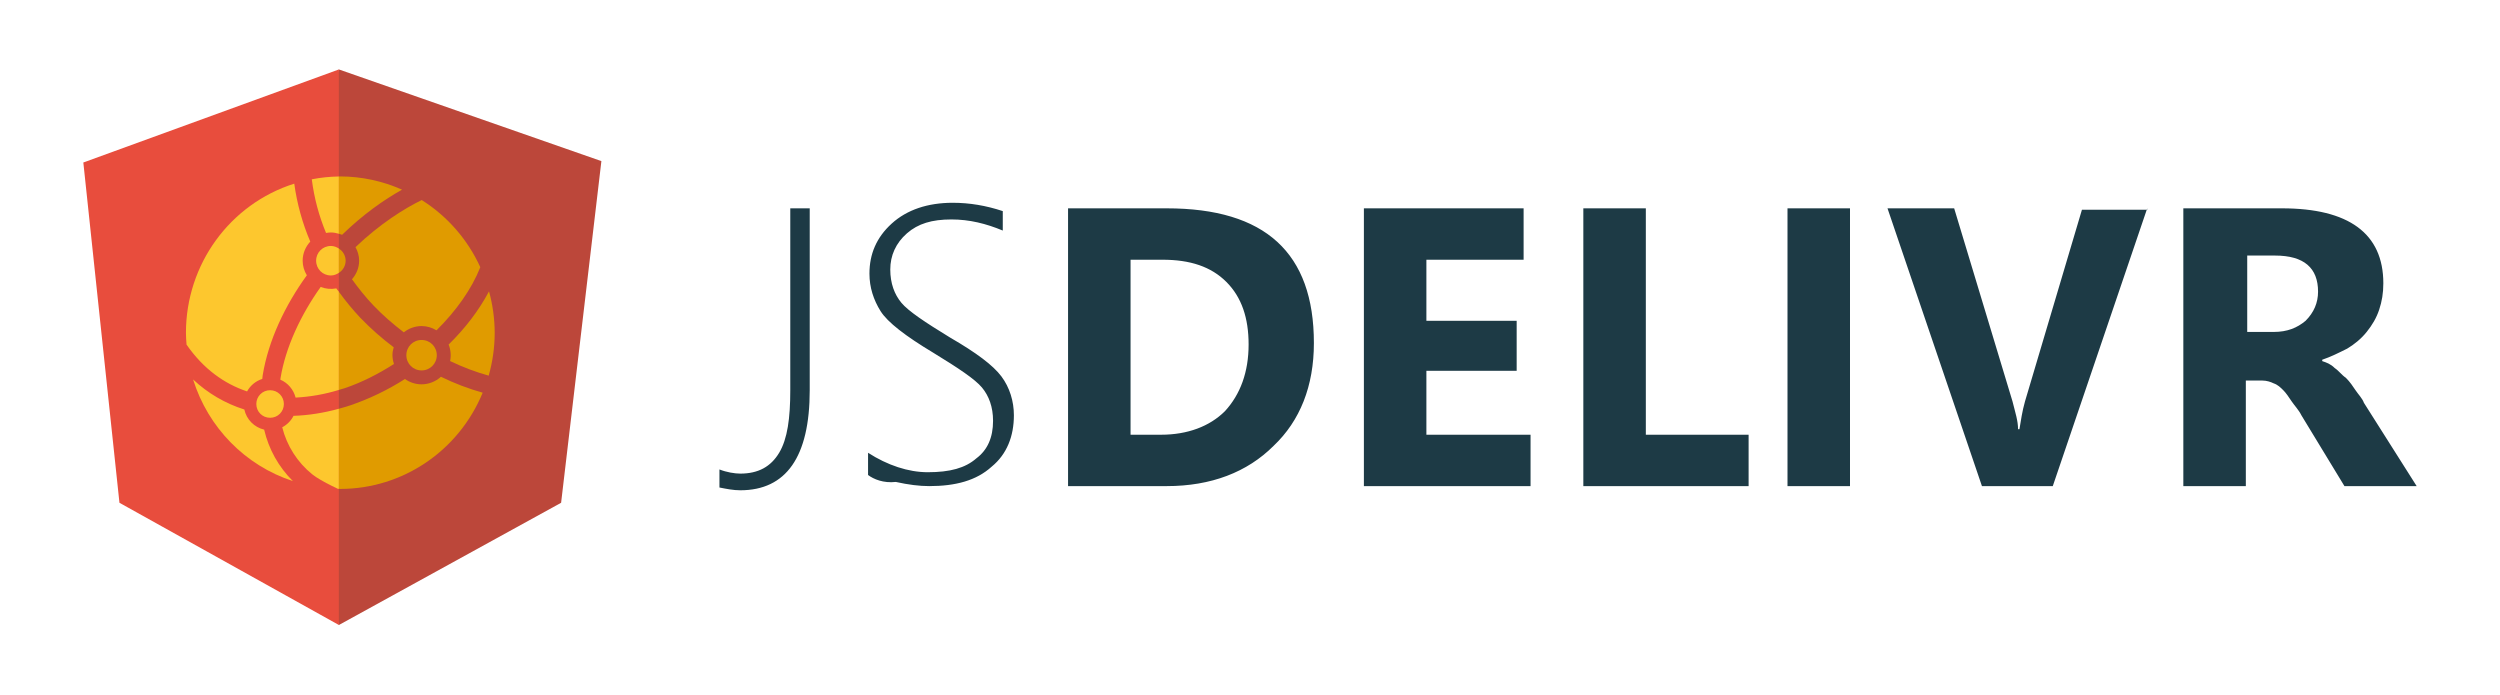
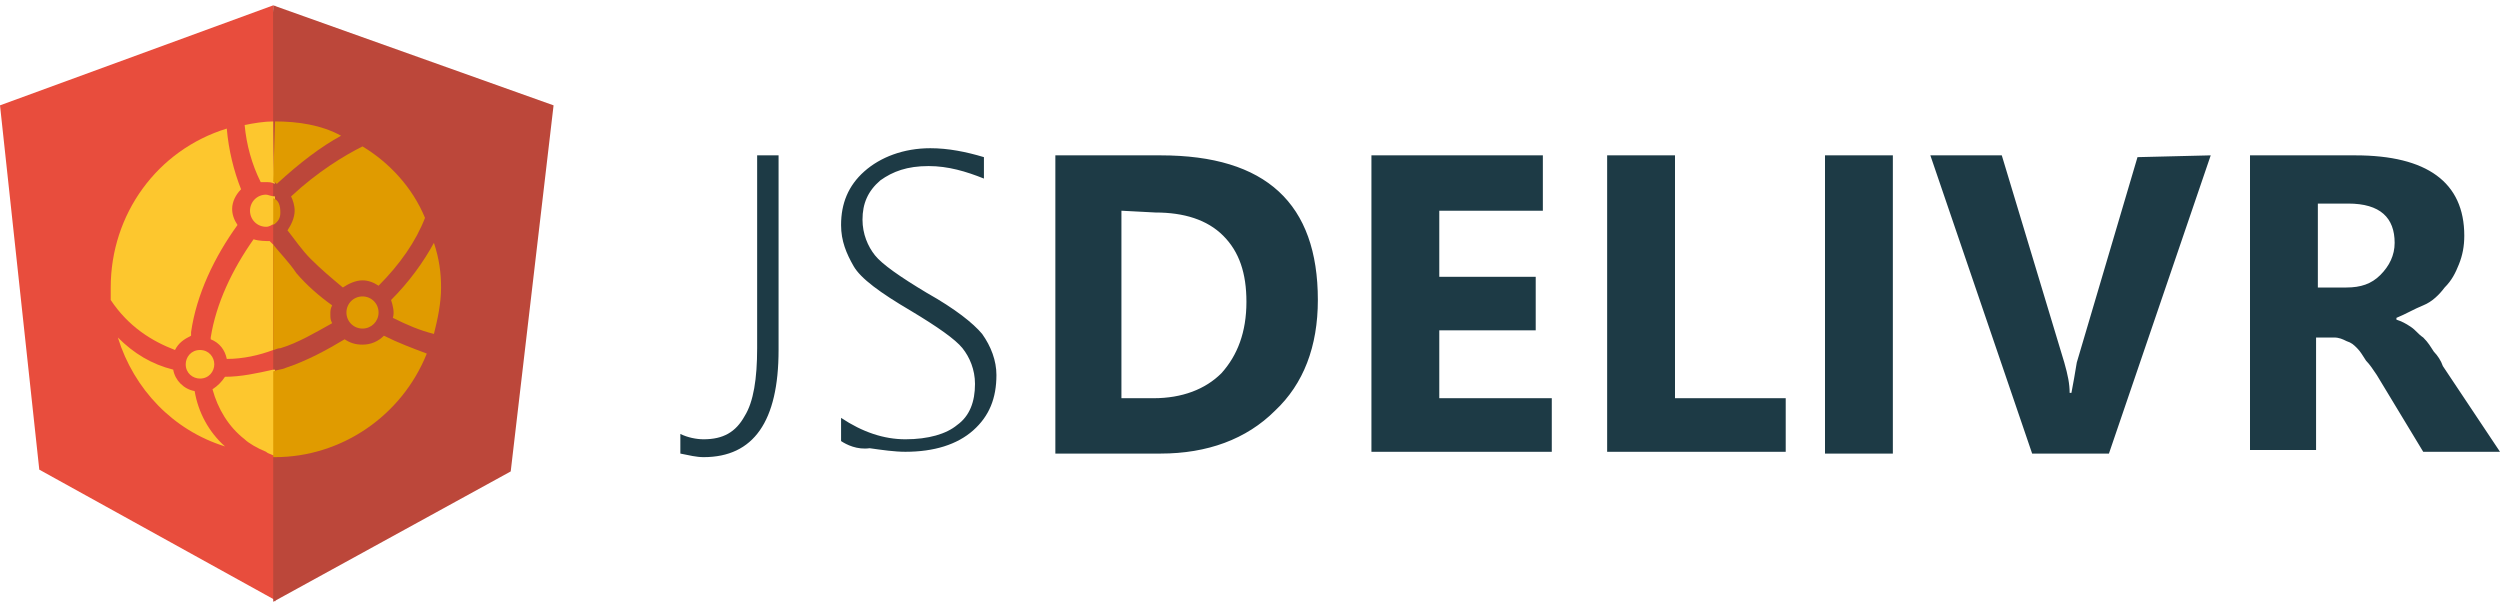
- <svg xmlns="http://www.w3.org/2000/svg" viewBox="0 0 180 50">
-   <path fill="#1d3a45" d="M58.3 28.1c0 4.8-1.7 7.2-5 7.2-.5 0-1-.1-1.5-.2v-1.3c.5.2 1.1.3 1.5.3 1.3 0 2.2-.5 2.8-1.5s.8-2.5.8-4.5V15h1.4zM62.5 34.2v-1.6c1.4.9 2.9 1.4 4.3 1.4 1.6 0 2.7-.3 3.5-1 .8-.6 1.2-1.5 1.2-2.7 0-1-.3-1.8-.8-2.4s-1.7-1.4-3.5-2.5c-2-1.2-3.3-2.2-3.8-3s-.8-1.7-.8-2.7c0-1.4.5-2.6 1.6-3.6s2.6-1.5 4.4-1.5c1.2 0 2.4.2 3.6.6v1.4c-1.2-.5-2.4-.8-3.7-.8-1.4 0-2.4.3-3.2 1s-1.2 1.6-1.2 2.6.3 1.8.8 2.4 1.7 1.4 3.5 2.5c1.9 1.1 3.1 2 3.7 2.8s.9 1.8.9 2.8c0 1.5-.5 2.8-1.6 3.7-1.1 1-2.6 1.4-4.5 1.4-.7 0-1.5-.1-2.4-.3-.9.1-1.6-.2-2-.5zM76.9 35V15H84c7.1 0 10.6 3.2 10.6 9.7 0 3.1-1 5.6-2.9 7.4C89.8 34 87.2 35 84 35zm4.5-16.3v12.6h2.2c1.9 0 3.5-.6 4.6-1.7 1.1-1.2 1.7-2.8 1.7-4.8 0-1.9-.5-3.4-1.6-4.5s-2.6-1.6-4.6-1.6zM110.2 35h-12V15h11.5v3.7h-7v4.4h6.5v3.6h-6.5v4.6h7.5zM125.9 35H114V15h4.5v16.3h7.4zM133.2 15v20h-4.5V15zM154.6 15l-6.8 20h-5.1l-6.8-20h4.8l4.2 13.9c.2.8.4 1.4.4 2h.1c.1-.6.2-1.3.4-2l4.1-13.8h4.7zM174 35h-5.2l-3.1-5.1c-.2-.4-.5-.7-.7-1s-.4-.6-.6-.8-.4-.4-.7-.5c-.2-.1-.5-.2-.8-.2h-1.2V35h-4.5V15h7.1c4.8 0 7.3 1.8 7.3 5.4 0 .7-.1 1.3-.3 1.9s-.5 1.1-.9 1.6-.9.9-1.4 1.2c-.6.3-1.2.6-1.8.8v.1c.3.1.6.2.9.5.3.2.5.5.8.7.3.3.5.6.7.9s.5.6.6.9zm-12.2-16.6v5.5h1.9c1 0 1.7-.3 2.3-.8.6-.6.9-1.3.9-2.1 0-1.7-1-2.6-3.1-2.6z" />
-   <path fill="#bc473a" d="M28.3 31.6V18.2L24.4 5l-3.7 13.2V31.6L24.4 45z" />
-   <path fill="#e84d3d" d="M24.4 5L6 11.7l2.6 24.5L24.4 45" />
-   <path fill="#bc473a" d="M24.4 45l16-8.8 2.9-24.6L24.4 5" />
-   <g stroke-width="1.24">
-     <path fill="#fdc72e" paint-order="stroke fill markers" d="M24.4 12.707a11.114 11.25 0 0 0-1.951.203c.17 1.348.518 2.642 1.027 3.863.114-.02.229-.035.348-.035.201 0 .392.038.576.094v-4.125zm-3.213.516a11.114 11.25 0 0 0-7.799 10.73 11.114 11.25 0 0 0 .043.859c1.218 1.756 2.712 2.815 4.358 3.37.235-.427.624-.75 1.095-.9.011-.092.016-.184.032-.277.414-2.512 1.614-5.027 3.177-7.185a2.003 2.003 0 0 1-.302-1.049c0-.53.212-1.012.548-1.375a16.272 16.272 0 0 1-1.152-4.174zm2.637 4.486c-.593 0-1.063.47-1.063 1.062 0 .593.47 1.063 1.063 1.063.218 0 .408-.08.576-.19v-1.746a1.04 1.04 0 0 0-.576-.19zm-.735 2.951c-1.432 2.007-2.524 4.336-2.89 6.557-.007.04-.008.08-.014.12.542.231.95.71 1.098 1.29a12.892 12.892 0 0 0 3.117-.553V21.01c-.061-.084-.127-.162-.187-.246a2.008 2.008 0 0 1-1.123-.104zm-9.187 6.66a11.114 11.25 0 0 0 7.185 7.319 7.67 7.67 0 0 1-2.068-3.705 1.91 1.91 0 0 1-1.428-1.45 9.602 9.602 0 0 1-3.69-2.164zm5.545.776a.985.985 0 0 0-.992.992c0 .554.438.992.992.992.553 0 .992-.438.992-.992s-.439-.992-.992-.992zM24.4 29.43c-1.08.297-2.176.475-3.266.51-.18.353-.463.64-.814.824a6.327 6.327 0 0 0 2.158 3.384c.299.247.89.576 1.41.834.164.082.298.145.442.213a11.114 11.25 0 0 0 .07.002V29.43z" />
-     <path fill="#e09b00" paint-order="stroke fill markers" d="M24.504 12.703a11.114 11.25 0 0 0-.104.004v4.125c.077.023.156.042.229.074 1.52-1.474 3.034-2.536 4.318-3.25a11.114 11.25 0 0 0-4.443-.953zm5.861 1.701c-1.252.607-3.007 1.71-4.77 3.39.163.292.263.623.263.977 0 .513-.2.978-.516 1.336.474.656.98 1.289 1.535 1.873.68.717 1.426 1.356 2.197 1.948a2.072 2.072 0 0 1 1.28-.452c.393 0 .758.116 1.074.307 1.406-1.391 2.525-2.956 3.154-4.545a11.114 11.25 0 0 0-4.217-4.834zm-5.964 3.494v1.746a1.04 1.04 0 0 0 .486-.873 1.04 1.04 0 0 0-.487-.873zm10.809 3.078c-.726 1.37-1.72 2.668-2.909 3.832a2.071 2.071 0 0 1 .108 1.188c.922.445 1.855.794 2.777 1.05a11.114 11.25 0 0 0 .432-3.093 11.114 11.25 0 0 0-.409-2.977zm-10.81.034v7.064c.146-.044.291-.082.436-.13 1.224-.416 2.41-1.023 3.53-1.737a2.06 2.06 0 0 1-.11-.633c0-.198.037-.388.09-.57a20.171 20.171 0 0 1-2.41-2.13A19.063 19.063 0 0 1 24.4 21.01zm5.954 3.468c-.612 0-1.096.485-1.096 1.096 0 .611.484 1.096 1.096 1.096.61 0 1.095-.485 1.095-1.096 0-.611-.484-1.096-1.095-1.096zm1.394 2.649a2.08 2.08 0 0 1-1.394.545c-.445 0-.857-.144-1.198-.383a18.471 18.471 0 0 1-3.902 1.885c-.282.096-.568.177-.854.256v5.767a11.114 11.25 0 0 0 .104.006 11.114 11.25 0 0 0 10.248-6.928 17.984 17.984 0 0 1-3.004-1.148z" />
-   </g>
+ <svg xmlns="http://www.w3.org/2000/svg" viewBox="0 0 140 34" width="140" height="34">
+   <style type="text/css">
+ 		.st0{fill:#1D3A45;}
+ 		.st1{fill:#BC473A;}
+ 		.st2{fill:#E84D3D;}
+ 		.st3{fill:#FDC72E;}
+ 		.st4{fill:#E09B00;}
+ 	</style>
+   <path class="st0" d="m43.6 19.6c0 4-1.4 6-4.2 6-0.4 0-0.8-0.1-1.3-0.2v-1.1c0.4 0.2 0.9 0.3 1.3 0.3 1.1 0 1.8-0.4 2.3-1.3 0.5-0.8 0.7-2.1 0.7-3.8v-10.8h1.2v10.9zm3.5 5.1v-1.3c1.2 0.8 2.4 1.2 3.6 1.2 1.3 0 2.3-0.3 2.9-0.8 0.7-0.5 1-1.3 1-2.3 0-0.8-0.3-1.5-0.7-2s-1.4-1.2-2.9-2.1c-1.7-1-2.8-1.8-3.2-2.5s-0.7-1.4-0.7-2.3c0-1.2 0.4-2.2 1.3-3s2.2-1.3 3.7-1.3c1 0 2 0.2 3 0.5v1.2c-1-0.4-2-0.7-3.1-0.7-1.2 0-2 0.3-2.7 0.8-0.7 0.6-1 1.3-1 2.2 0 0.8 0.3 1.5 0.7 2s1.4 1.2 2.9 2.1c1.6 0.9 2.6 1.7 3.1 2.3 0.5 0.7 0.8 1.5 0.8 2.3 0 1.3-0.4 2.3-1.3 3.1s-2.2 1.2-3.8 1.2c-0.6 0-1.3-0.1-2-0.2-0.7 0.1-1.3-0.2-1.6-0.4zm12 0.6v-16.6h5.9c5.9 0 8.8 2.7 8.8 8.1 0 2.6-0.8 4.7-2.4 6.2-1.6 1.6-3.8 2.4-6.4 2.4h-5.9zm3.7-13.5v10.5h1.8c1.6 0 2.9-0.5 3.8-1.4 0.9-1 1.4-2.3 1.4-4 0-1.6-0.4-2.8-1.3-3.7s-2.2-1.3-3.8-1.3l-1.9-0.1zm24 13.5h-10v-16.6h9.6v3.1h-5.8v3.7h5.4v3h-5.4v3.8h6.3v3zm13.1 0h-9.9v-16.6h3.8v13.6h6.2v3zm6.1-16.6v16.7h-3.8v-16.7h3.8zm17.8 0l-5.7 16.7h-4.3l-5.7-16.7h4l3.5 11.6c0.2 0.7 0.3 1.2 0.3 1.7h0.1c0.1-0.5 0.2-1.1 0.3-1.7l3.4-11.5 4.1-0.1zm16.2 16.6h-4.3l-2.6-4.3c-0.2-0.3-0.4-0.6-0.6-0.8-0.2-0.3-0.3-0.5-0.5-0.7s-0.3-0.3-0.6-0.4c-0.2-0.1-0.4-0.2-0.7-0.2h-1v6.3h-3.7v-16.5h5.9c4 0 6.1 1.5 6.1 4.5 0 0.6-0.1 1.1-0.3 1.6s-0.4 0.9-0.8 1.3c-0.3 0.4-0.7 0.8-1.2 1s-1 0.5-1.5 0.7v0.1c0.3 0.1 0.5 0.2 0.8 0.4s0.4 0.4 0.7 0.6c0.3 0.3 0.4 0.5 0.6 0.8 0.2 0.2 0.4 0.5 0.5 0.8l3.2 4.8zm-10.2-13.8v4.6h1.6c0.8 0 1.4-0.2 1.9-0.7s0.8-1.1 0.8-1.8c0-1.4-0.8-2.2-2.6-2.2h-1.7z" />
+   <path class="st1" d="m18.6 22.5v-11.2l-3.2-11-3.1 11v11.2l3.1 11.2 3.2-11.2z" />
+   <path class="st2" d="m15.3 0.3l-15.3 5.6 2.2 20.4 13.2 7.3" />
+   <path class="st1" d="m15.3 33.7l13.3-7.3 2.4-20.5-15.7-5.6" />
+   <path class="st3" d="m15.3 6.8c-0.5 0-1.1 0.1-1.6 0.2 0.1 1.1 0.4 2.2 0.9 3.2h0.3c0.2 0 0.3 0 0.5 0.1-0.1-0.1-0.1-3.5-0.1-3.5zm-2.6 0.4c-3.9 1.2-6.5 4.8-6.5 8.9v0.7c1 1.5 2.3 2.3 3.6 2.8 0.2-0.4 0.5-0.6 0.9-0.8v-0.2c0.3-2.1 1.3-4.2 2.6-6-0.2-0.3-0.3-0.6-0.3-0.9 0-0.4 0.2-0.8 0.5-1.1-0.4-1-0.7-2.2-0.8-3.4zm2.2 3.7c-0.5 0-0.9 0.4-0.9 0.9s0.4 0.9 0.9 0.9c0.2 0 0.3-0.1 0.5-0.2v-1.5c-0.2 0-0.4-0.1-0.5-0.1zm-0.7 2.5c-1.2 1.7-2.1 3.6-2.4 5.5v0.1c0.5 0.2 0.8 0.6 0.9 1.1 0.9 0 1.8-0.2 2.6-0.5v-5.9l-0.2-0.2c-0.2 0-0.6 0-0.9-0.1zm-7.6 5.5c0.9 2.9 3.1 5.2 6 6.1-0.9-0.8-1.5-1.9-1.7-3.1-0.6-0.1-1.1-0.6-1.2-1.2-1.2-0.3-2.2-0.9-3.1-1.8zm4.6 0.7c-0.5 0-0.8 0.4-0.8 0.8 0 0.5 0.4 0.8 0.8 0.8 0.5 0 0.8-0.4 0.8-0.8s-0.3-0.8-0.8-0.8zm4.1 1.1c-0.9 0.2-1.8 0.4-2.7 0.4-0.2 0.3-0.4 0.5-0.7 0.7 0.3 1.1 0.9 2.1 1.8 2.8 0.2 0.2 0.7 0.5 1.2 0.7 0.1 0.1 0.2 0.1 0.4 0.2h0.1v-4.8z" />
+   <path class="st4" d="m15.4 6.8l-0.1 3.4c0.1 0 0.1 0 0.2 0.1 1.3-1.2 2.5-2.1 3.6-2.7-1.1-0.6-2.4-0.8-3.7-0.8zm4.9 1.4c-1 0.5-2.5 1.4-4 2.8 0.1 0.2 0.2 0.5 0.2 0.8 0 0.4-0.2 0.8-0.4 1.1 0.4 0.5 0.8 1.1 1.3 1.6 0.6 0.6 1.2 1.1 1.8 1.6 0.3-0.2 0.7-0.4 1.1-0.4 0.3 0 0.6 0.1 0.9 0.3 1.2-1.2 2.1-2.5 2.6-3.8-0.7-1.7-2-3.1-3.5-4zm-5 2.9v1.5c0.3-0.2 0.4-0.4 0.4-0.7 0-0.4-0.1-0.7-0.4-0.8zm9 2.5c-0.6 1.1-1.4 2.2-2.4 3.2 0.1 0.3 0.2 0.7 0.1 1 0.8 0.4 1.5 0.7 2.3 0.9 0.2-0.8 0.4-1.7 0.4-2.6 0-0.8-0.1-1.6-0.4-2.5zm-9 0.1v5.9c0.1 0 0.2-0.1 0.4-0.1 1-0.3 2-0.9 2.9-1.4-0.1-0.2-0.1-0.3-0.1-0.5s0-0.3 0.1-0.5c-0.7-0.5-1.4-1.1-2-1.8-0.4-0.6-0.9-1.1-1.3-1.6zm5 2.9c-0.5 0-0.9 0.4-0.9 0.9s0.4 0.9 0.9 0.9c0.5 0 0.9-0.4 0.9-0.9s-0.4-0.9-0.9-0.9zm1.2 2.2c-0.3 0.3-0.7 0.5-1.2 0.5-0.4 0-0.7-0.1-1-0.3-1 0.6-2.1 1.2-3.3 1.6-0.2 0.1-0.5 0.1-0.7 0.2v4.8h0.1c3.7 0 7.1-2.3 8.5-5.8-0.8-0.3-1.6-0.6-2.4-1z" />
</svg>
